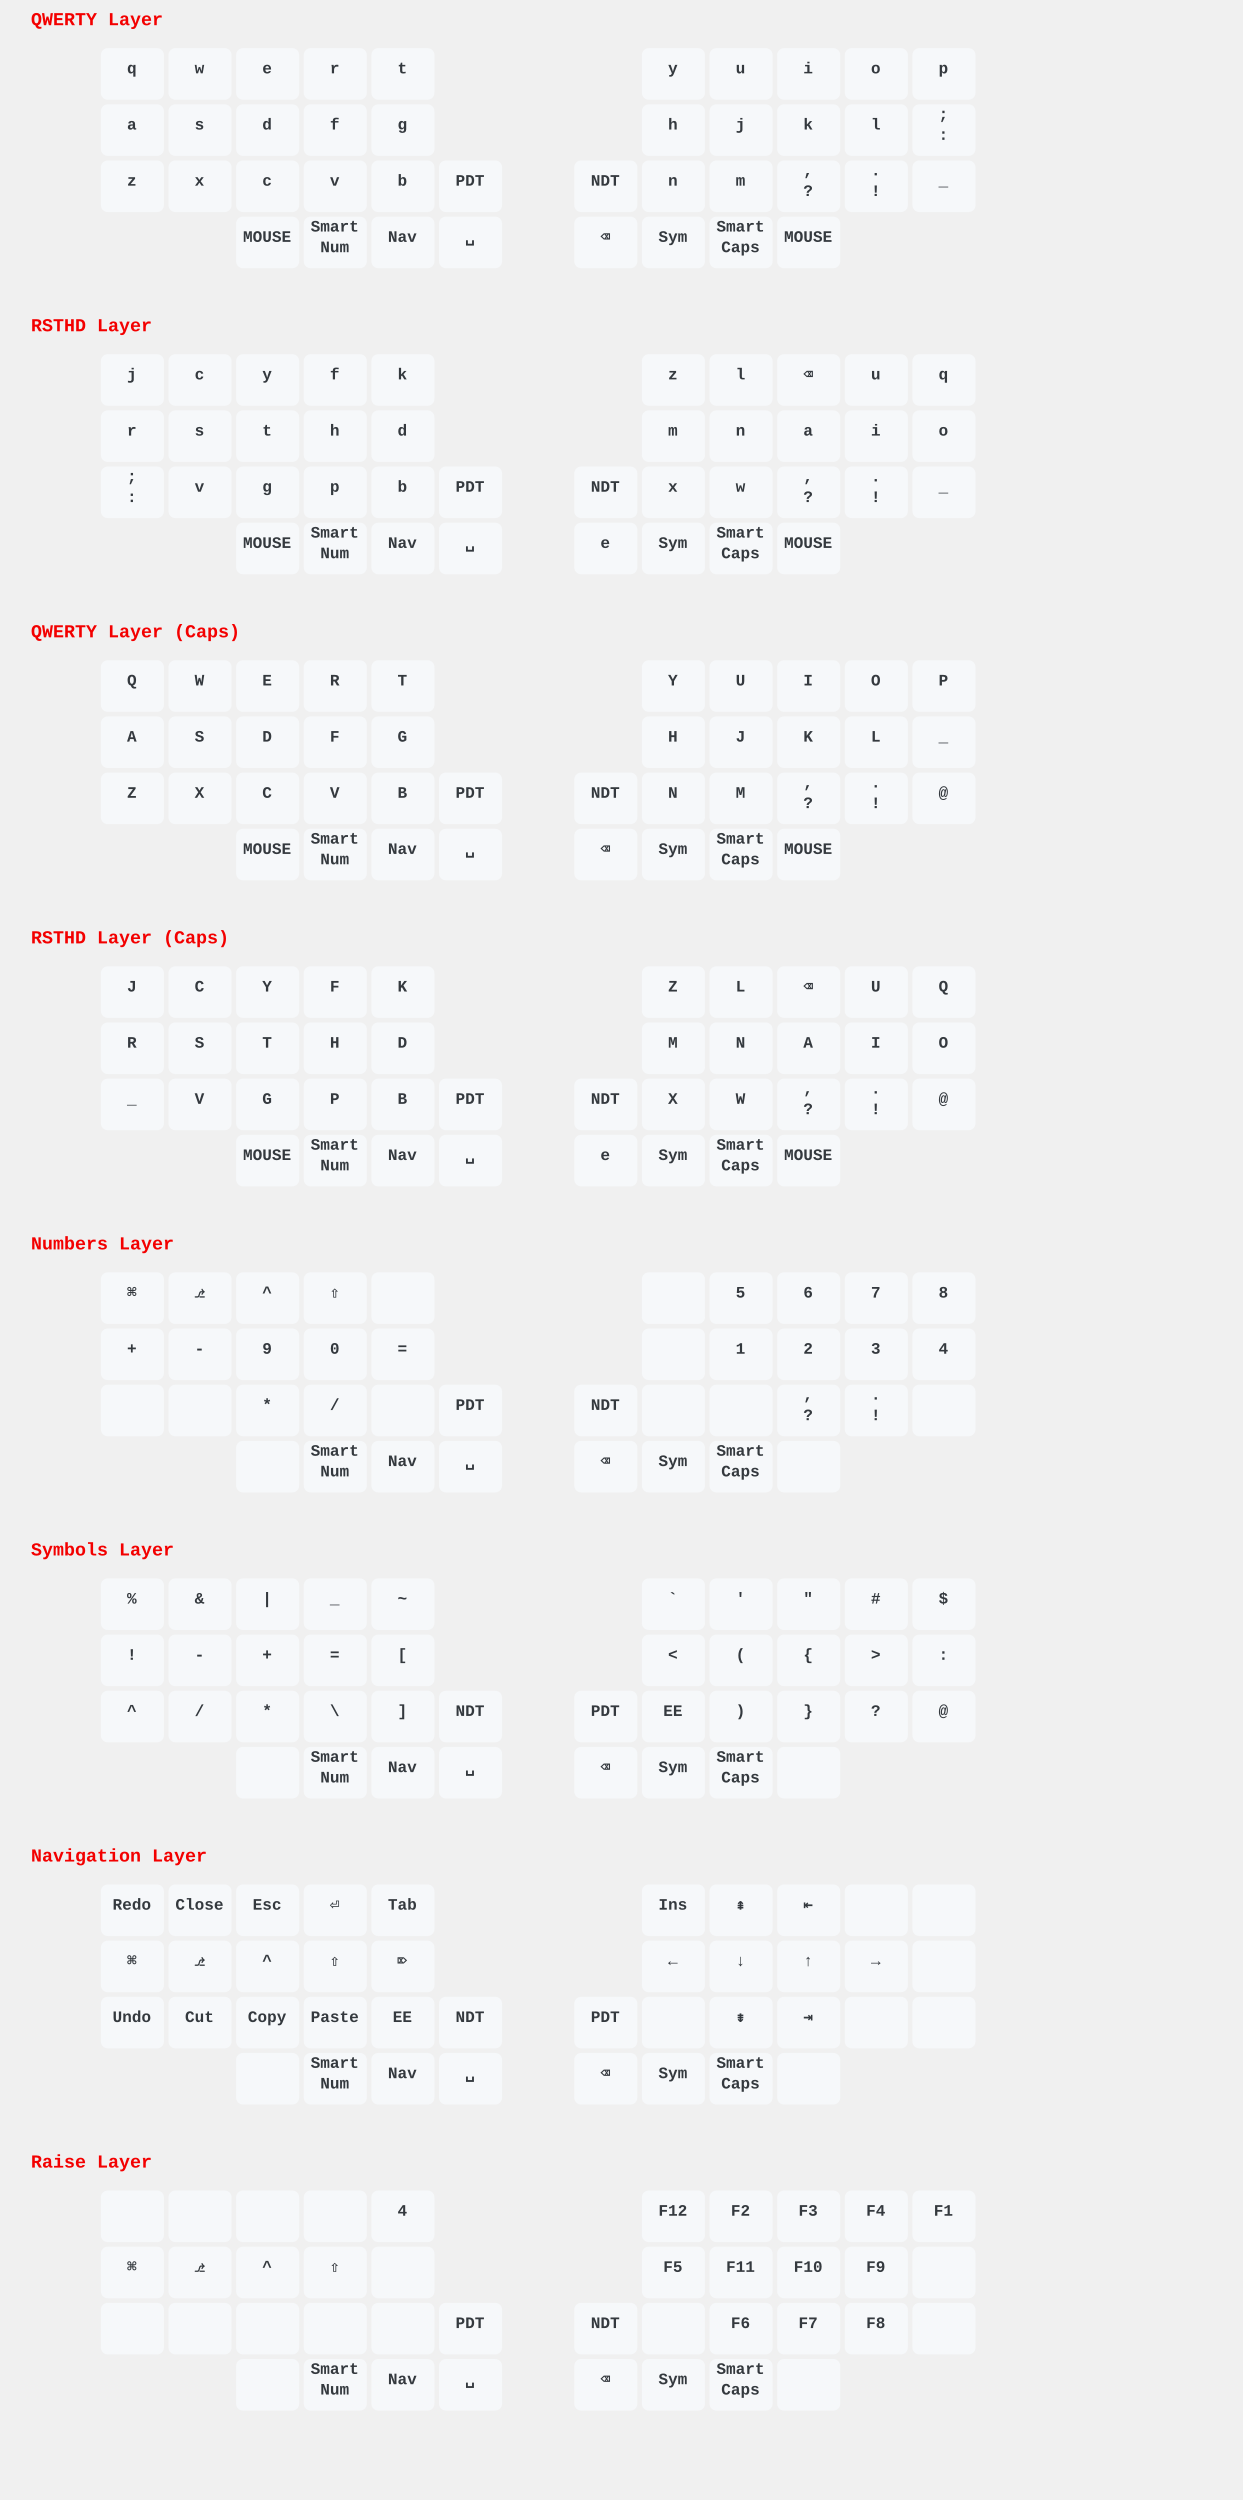
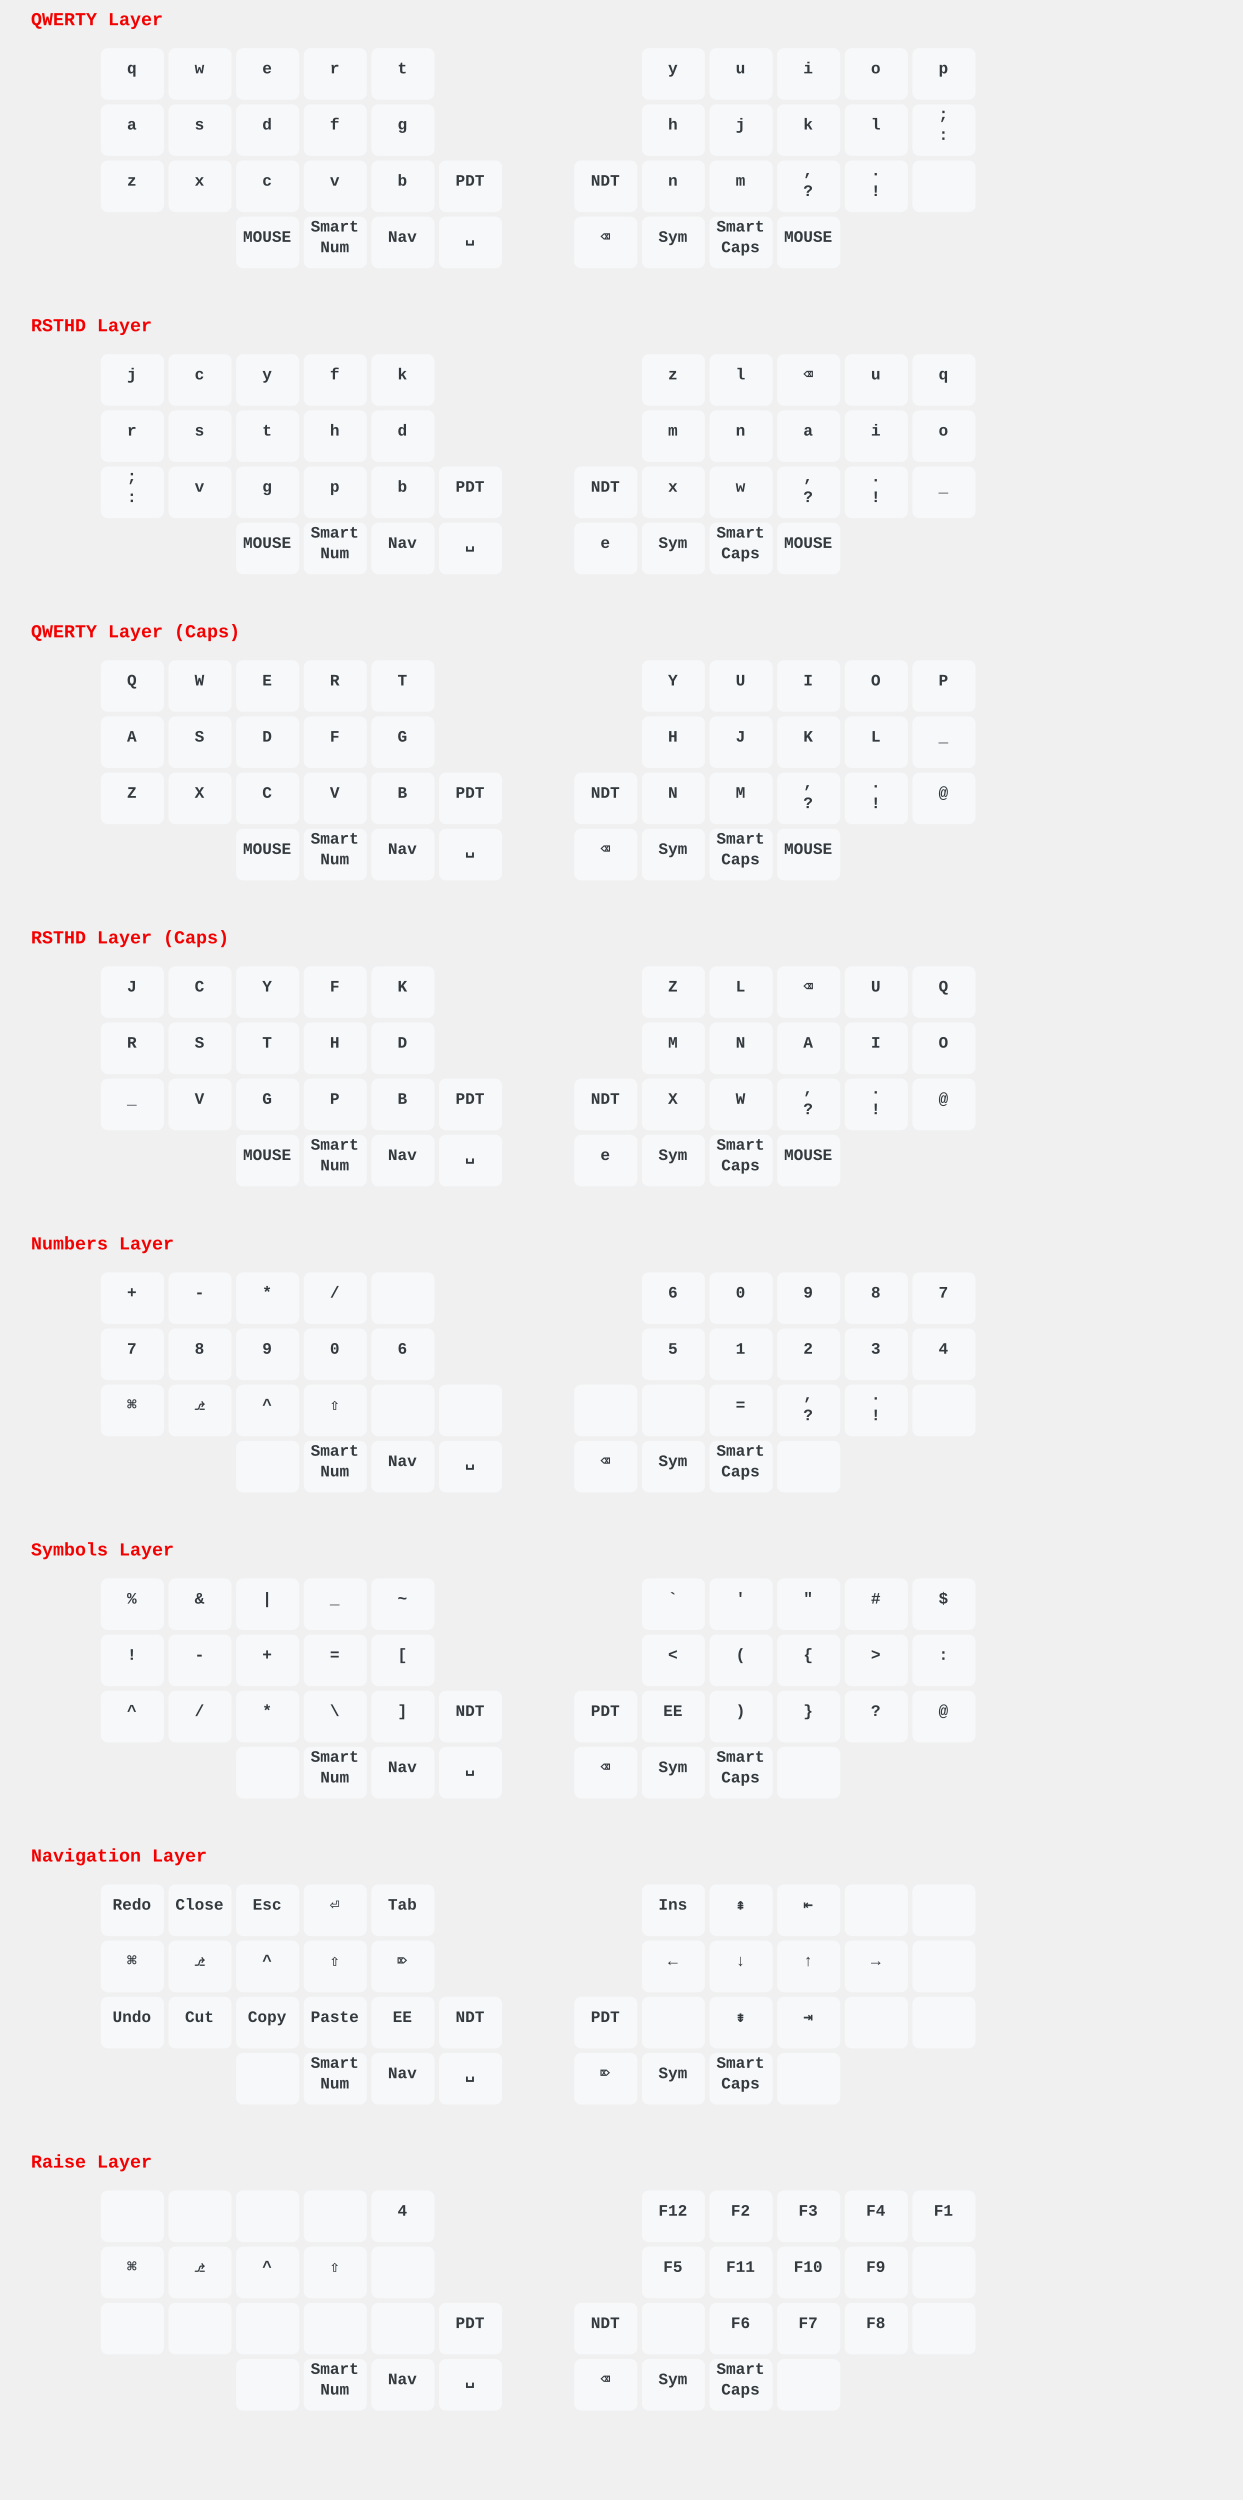
<svg xmlns="http://www.w3.org/2000/svg" width="1084" height="2181" viewBox="0 0 1084 2181">
  <style>

    svg {
        font-family: SFMono-Regular,Consolas,Liberation Mono,Menlo,monospace;
        font-size: 14px;
        font-kerning: normal;
        text-rendering: optimizeLegibility;
        fill: #34393e;
        font-weight: bold;
    }

    rect {
        fill: #f6f8fa;
    }

    .layertitle { 
        font-weight: bold;
        font-size: 16px; 
		fill: #F30000; 
	}

    .green {
        fill: #fdd;
    }

    .green {
        fill: #dfd;
    }

    .purple {
        fill: #ddf;
    }

    .yellow {
        fill: #ffd;
    }

    .blue {
        fill: #dff;
    }

    .pink {
        fill: #fdf;
    }

    .grey {
        fill: #ddd;
    }

    .red {
        fill: #fdd;
    }

    .none {
        fill: #fff;
        fill-opacity: 0.0;
    }

</style>
  <text x="27" y="22" text-anchor="left" class="layertitle">QWERTY Layer</text>
  <rect x="88" y="42" width="55" height="45" rx="6" ry="6" class="" />
  <text x="115" y="64" text-anchor="middle" class="key-text">q</text>
  <rect x="147" y="42" width="55" height="45" rx="6" ry="6" class="" />
  <text x="174" y="64" text-anchor="middle" class="key-text">w</text>
  <rect x="206" y="42" width="55" height="45" rx="6" ry="6" class="" />
  <text x="233" y="64" text-anchor="middle" class="key-text">e</text>
  <rect x="265" y="42" width="55" height="45" rx="6" ry="6" class="" />
  <text x="292" y="64" text-anchor="middle" class="key-text">r</text>
  <rect x="324" y="42" width="55" height="45" rx="6" ry="6" class="" />
  <text x="351" y="64" text-anchor="middle" class="key-text">t</text>
  <rect x="560" y="42" width="55" height="45" rx="6" ry="6" class="" />
  <text x="587" y="64" text-anchor="middle" class="key-text">y</text>
  <rect x="619" y="42" width="55" height="45" rx="6" ry="6" class="" />
  <text x="646" y="64" text-anchor="middle" class="key-text">u</text>
  <rect x="678" y="42" width="55" height="45" rx="6" ry="6" class="" />
  <text x="705" y="64" text-anchor="middle" class="key-text">i</text>
  <rect x="737" y="42" width="55" height="45" rx="6" ry="6" class="" />
  <text x="764" y="64" text-anchor="middle" class="key-text">o</text>
  <rect x="796" y="42" width="55" height="45" rx="6" ry="6" class="" />
  <text x="823" y="64" text-anchor="middle" class="key-text">p</text>
  <rect x="88" y="91" width="55" height="45" rx="6" ry="6" class="" />
  <text x="115" y="113" text-anchor="middle" class="key-text">a</text>
  <rect x="147" y="91" width="55" height="45" rx="6" ry="6" class="" />
  <text x="174" y="113" text-anchor="middle" class="key-text">s</text>
  <rect x="206" y="91" width="55" height="45" rx="6" ry="6" class="" />
  <text x="233" y="113" text-anchor="middle" class="key-text">d</text>
  <rect x="265" y="91" width="55" height="45" rx="6" ry="6" class="" />
  <text x="292" y="113" text-anchor="middle" class="key-text">f</text>
  <rect x="324" y="91" width="55" height="45" rx="6" ry="6" class="" />
  <text x="351" y="113" text-anchor="middle" class="key-text">g</text>
  <rect x="560" y="91" width="55" height="45" rx="6" ry="6" class="" />
  <text x="587" y="113" text-anchor="middle" class="key-text">h</text>
  <rect x="619" y="91" width="55" height="45" rx="6" ry="6" class="" />
  <text x="646" y="113" text-anchor="middle" class="key-text">j</text>
  <rect x="678" y="91" width="55" height="45" rx="6" ry="6" class="" />
  <text x="705" y="113" text-anchor="middle" class="key-text">k</text>
  <rect x="737" y="91" width="55" height="45" rx="6" ry="6" class="" />
  <text x="764" y="113" text-anchor="middle" class="key-text">l</text>
  <rect x="796" y="91" width="55" height="45" rx="6" ry="6" class="" />
  <text x="823" y="104" text-anchor="middle" class="key-text">;</text>
  <text x="823" y="122" text-anchor="middle" class="key-text">:</text>
  <rect x="88" y="140" width="55" height="45" rx="6" ry="6" class="" />
  <text x="115" y="162" text-anchor="middle" class="key-text">z</text>
  <rect x="147" y="140" width="55" height="45" rx="6" ry="6" class="" />
  <text x="174" y="162" text-anchor="middle" class="key-text">x</text>
  <rect x="206" y="140" width="55" height="45" rx="6" ry="6" class="" />
  <text x="233" y="162" text-anchor="middle" class="key-text">c</text>
  <rect x="265" y="140" width="55" height="45" rx="6" ry="6" class="" />
  <text x="292" y="162" text-anchor="middle" class="key-text">v</text>
  <rect x="324" y="140" width="55" height="45" rx="6" ry="6" class="" />
  <text x="351" y="162" text-anchor="middle" class="key-text">b</text>
  <rect x="383" y="140" width="55" height="45" rx="6" ry="6" class="" />
  <text x="410" y="162" text-anchor="middle" class="key-text">PDT</text>
  <rect x="501" y="140" width="55" height="45" rx="6" ry="6" class="" />
  <text x="528" y="162" text-anchor="middle" class="key-text">NDT</text>
  <rect x="560" y="140" width="55" height="45" rx="6" ry="6" class="" />
  <text x="587" y="162" text-anchor="middle" class="key-text">n</text>
  <rect x="619" y="140" width="55" height="45" rx="6" ry="6" class="" />
  <text x="646" y="162" text-anchor="middle" class="key-text">m</text>
  <rect x="678" y="140" width="55" height="45" rx="6" ry="6" class="" />
  <text x="705" y="153" text-anchor="middle" class="key-text">,</text>
  <text x="705" y="171" text-anchor="middle" class="key-text">?</text>
  <rect x="737" y="140" width="55" height="45" rx="6" ry="6" class="" />
  <text x="764" y="153" text-anchor="middle" class="key-text">.</text>
  <text x="764" y="171" text-anchor="middle" class="key-text">!</text>
  <rect x="796" y="140" width="55" height="45" rx="6" ry="6" class="" />
-   <text x="823" y="162" text-anchor="middle" class="key-text">_</text>
+   <text x="823" y="162" text-anchor="middle" class="key-text" />
  <rect x="206" y="189" width="55" height="45" rx="6" ry="6" class="" />
  <text x="233" y="211" text-anchor="middle" class="key-text">MOUSE</text>
  <rect x="265" y="189" width="55" height="45" rx="6" ry="6" class="" />
  <text x="292" y="202" text-anchor="middle" class="key-text">Smart</text>
  <text x="292" y="220" text-anchor="middle" class="key-text">Num</text>
  <rect x="324" y="189" width="55" height="45" rx="6" ry="6" class="" />
  <text x="351" y="211" text-anchor="middle" class="key-text">Nav</text>
  <rect x="383" y="189" width="55" height="45" rx="6" ry="6" class="" />
  <text x="410" y="211" text-anchor="middle" class="key-text">␣</text>
  <rect x="501" y="189" width="55" height="45" rx="6" ry="6" class="" />
  <text x="528" y="211" text-anchor="middle" class="key-text">⌫</text>
  <rect x="560" y="189" width="55" height="45" rx="6" ry="6" class="" />
  <text x="587" y="211" text-anchor="middle" class="key-text">Sym</text>
  <rect x="619" y="189" width="55" height="45" rx="6" ry="6" class="" />
  <text x="646" y="202" text-anchor="middle" class="key-text">Smart</text>
  <text x="646" y="220" text-anchor="middle" class="key-text">Caps</text>
  <rect x="678" y="189" width="55" height="45" rx="6" ry="6" class="" />
  <text x="705" y="211" text-anchor="middle" class="key-text">MOUSE</text>
  <text x="27" y="289" text-anchor="left" class="layertitle">RSTHD Layer</text>
  <rect x="88" y="309" width="55" height="45" rx="6" ry="6" class="" />
  <text x="115" y="331" text-anchor="middle" class="key-text">j</text>
  <rect x="147" y="309" width="55" height="45" rx="6" ry="6" class="" />
  <text x="174" y="331" text-anchor="middle" class="key-text">c</text>
  <rect x="206" y="309" width="55" height="45" rx="6" ry="6" class="" />
  <text x="233" y="331" text-anchor="middle" class="key-text">y</text>
  <rect x="265" y="309" width="55" height="45" rx="6" ry="6" class="" />
  <text x="292" y="331" text-anchor="middle" class="key-text">f</text>
  <rect x="324" y="309" width="55" height="45" rx="6" ry="6" class="" />
  <text x="351" y="331" text-anchor="middle" class="key-text">k</text>
  <rect x="560" y="309" width="55" height="45" rx="6" ry="6" class="" />
  <text x="587" y="331" text-anchor="middle" class="key-text">z</text>
  <rect x="619" y="309" width="55" height="45" rx="6" ry="6" class="" />
  <text x="646" y="331" text-anchor="middle" class="key-text">l</text>
  <rect x="678" y="309" width="55" height="45" rx="6" ry="6" class="" />
  <text x="705" y="331" text-anchor="middle" class="key-text">⌫</text>
  <rect x="737" y="309" width="55" height="45" rx="6" ry="6" class="" />
  <text x="764" y="331" text-anchor="middle" class="key-text">u</text>
  <rect x="796" y="309" width="55" height="45" rx="6" ry="6" class="" />
  <text x="823" y="331" text-anchor="middle" class="key-text">q</text>
  <rect x="88" y="358" width="55" height="45" rx="6" ry="6" class="" />
  <text x="115" y="380" text-anchor="middle" class="key-text">r</text>
  <rect x="147" y="358" width="55" height="45" rx="6" ry="6" class="" />
  <text x="174" y="380" text-anchor="middle" class="key-text">s</text>
  <rect x="206" y="358" width="55" height="45" rx="6" ry="6" class="" />
  <text x="233" y="380" text-anchor="middle" class="key-text">t</text>
  <rect x="265" y="358" width="55" height="45" rx="6" ry="6" class="" />
  <text x="292" y="380" text-anchor="middle" class="key-text">h</text>
  <rect x="324" y="358" width="55" height="45" rx="6" ry="6" class="" />
  <text x="351" y="380" text-anchor="middle" class="key-text">d</text>
  <rect x="560" y="358" width="55" height="45" rx="6" ry="6" class="" />
  <text x="587" y="380" text-anchor="middle" class="key-text">m</text>
  <rect x="619" y="358" width="55" height="45" rx="6" ry="6" class="" />
  <text x="646" y="380" text-anchor="middle" class="key-text">n</text>
  <rect x="678" y="358" width="55" height="45" rx="6" ry="6" class="" />
  <text x="705" y="380" text-anchor="middle" class="key-text">a</text>
  <rect x="737" y="358" width="55" height="45" rx="6" ry="6" class="" />
  <text x="764" y="380" text-anchor="middle" class="key-text">i</text>
  <rect x="796" y="358" width="55" height="45" rx="6" ry="6" class="" />
  <text x="823" y="380" text-anchor="middle" class="key-text">o</text>
  <rect x="88" y="407" width="55" height="45" rx="6" ry="6" class="" />
  <text x="115" y="420" text-anchor="middle" class="key-text">;</text>
  <text x="115" y="438" text-anchor="middle" class="key-text">:</text>
  <rect x="147" y="407" width="55" height="45" rx="6" ry="6" class="" />
  <text x="174" y="429" text-anchor="middle" class="key-text">v</text>
  <rect x="206" y="407" width="55" height="45" rx="6" ry="6" class="" />
  <text x="233" y="429" text-anchor="middle" class="key-text">g</text>
  <rect x="265" y="407" width="55" height="45" rx="6" ry="6" class="" />
  <text x="292" y="429" text-anchor="middle" class="key-text">p</text>
  <rect x="324" y="407" width="55" height="45" rx="6" ry="6" class="" />
  <text x="351" y="429" text-anchor="middle" class="key-text">b</text>
  <rect x="383" y="407" width="55" height="45" rx="6" ry="6" class="" />
  <text x="410" y="429" text-anchor="middle" class="key-text">PDT</text>
  <rect x="501" y="407" width="55" height="45" rx="6" ry="6" class="" />
  <text x="528" y="429" text-anchor="middle" class="key-text">NDT</text>
  <rect x="560" y="407" width="55" height="45" rx="6" ry="6" class="" />
  <text x="587" y="429" text-anchor="middle" class="key-text">x</text>
  <rect x="619" y="407" width="55" height="45" rx="6" ry="6" class="" />
  <text x="646" y="429" text-anchor="middle" class="key-text">w</text>
  <rect x="678" y="407" width="55" height="45" rx="6" ry="6" class="" />
  <text x="705" y="420" text-anchor="middle" class="key-text">,</text>
  <text x="705" y="438" text-anchor="middle" class="key-text">?</text>
  <rect x="737" y="407" width="55" height="45" rx="6" ry="6" class="" />
  <text x="764" y="420" text-anchor="middle" class="key-text">.</text>
  <text x="764" y="438" text-anchor="middle" class="key-text">!</text>
  <rect x="796" y="407" width="55" height="45" rx="6" ry="6" class="" />
  <text x="823" y="429" text-anchor="middle" class="key-text">_</text>
  <rect x="206" y="456" width="55" height="45" rx="6" ry="6" class="" />
  <text x="233" y="478" text-anchor="middle" class="key-text">MOUSE</text>
  <rect x="265" y="456" width="55" height="45" rx="6" ry="6" class="" />
  <text x="292" y="469" text-anchor="middle" class="key-text">Smart</text>
  <text x="292" y="487" text-anchor="middle" class="key-text">Num</text>
  <rect x="324" y="456" width="55" height="45" rx="6" ry="6" class="" />
  <text x="351" y="478" text-anchor="middle" class="key-text">Nav</text>
  <rect x="383" y="456" width="55" height="45" rx="6" ry="6" class="" />
  <text x="410" y="478" text-anchor="middle" class="key-text">␣</text>
  <rect x="501" y="456" width="55" height="45" rx="6" ry="6" class="" />
  <text x="528" y="478" text-anchor="middle" class="key-text">e</text>
  <rect x="560" y="456" width="55" height="45" rx="6" ry="6" class="" />
  <text x="587" y="478" text-anchor="middle" class="key-text">Sym</text>
  <rect x="619" y="456" width="55" height="45" rx="6" ry="6" class="" />
  <text x="646" y="469" text-anchor="middle" class="key-text">Smart</text>
  <text x="646" y="487" text-anchor="middle" class="key-text">Caps</text>
  <rect x="678" y="456" width="55" height="45" rx="6" ry="6" class="" />
  <text x="705" y="478" text-anchor="middle" class="key-text">MOUSE</text>
  <text x="27" y="556" text-anchor="left" class="layertitle">QWERTY Layer (Caps)</text>
  <rect x="88" y="576" width="55" height="45" rx="6" ry="6" class="" />
  <text x="115" y="598" text-anchor="middle" class="key-text">Q</text>
  <rect x="147" y="576" width="55" height="45" rx="6" ry="6" class="" />
  <text x="174" y="598" text-anchor="middle" class="key-text">W</text>
  <rect x="206" y="576" width="55" height="45" rx="6" ry="6" class="" />
  <text x="233" y="598" text-anchor="middle" class="key-text">E</text>
  <rect x="265" y="576" width="55" height="45" rx="6" ry="6" class="" />
  <text x="292" y="598" text-anchor="middle" class="key-text">R</text>
  <rect x="324" y="576" width="55" height="45" rx="6" ry="6" class="" />
  <text x="351" y="598" text-anchor="middle" class="key-text">T</text>
  <rect x="560" y="576" width="55" height="45" rx="6" ry="6" class="" />
  <text x="587" y="598" text-anchor="middle" class="key-text">Y</text>
  <rect x="619" y="576" width="55" height="45" rx="6" ry="6" class="" />
  <text x="646" y="598" text-anchor="middle" class="key-text">U</text>
  <rect x="678" y="576" width="55" height="45" rx="6" ry="6" class="" />
  <text x="705" y="598" text-anchor="middle" class="key-text">I</text>
  <rect x="737" y="576" width="55" height="45" rx="6" ry="6" class="" />
  <text x="764" y="598" text-anchor="middle" class="key-text">O</text>
  <rect x="796" y="576" width="55" height="45" rx="6" ry="6" class="" />
  <text x="823" y="598" text-anchor="middle" class="key-text">P</text>
  <rect x="88" y="625" width="55" height="45" rx="6" ry="6" class="" />
  <text x="115" y="647" text-anchor="middle" class="key-text">A</text>
  <rect x="147" y="625" width="55" height="45" rx="6" ry="6" class="" />
  <text x="174" y="647" text-anchor="middle" class="key-text">S</text>
  <rect x="206" y="625" width="55" height="45" rx="6" ry="6" class="" />
  <text x="233" y="647" text-anchor="middle" class="key-text">D</text>
  <rect x="265" y="625" width="55" height="45" rx="6" ry="6" class="" />
  <text x="292" y="647" text-anchor="middle" class="key-text">F</text>
  <rect x="324" y="625" width="55" height="45" rx="6" ry="6" class="" />
  <text x="351" y="647" text-anchor="middle" class="key-text">G</text>
  <rect x="560" y="625" width="55" height="45" rx="6" ry="6" class="" />
  <text x="587" y="647" text-anchor="middle" class="key-text">H</text>
  <rect x="619" y="625" width="55" height="45" rx="6" ry="6" class="" />
  <text x="646" y="647" text-anchor="middle" class="key-text">J</text>
  <rect x="678" y="625" width="55" height="45" rx="6" ry="6" class="" />
  <text x="705" y="647" text-anchor="middle" class="key-text">K</text>
  <rect x="737" y="625" width="55" height="45" rx="6" ry="6" class="" />
  <text x="764" y="647" text-anchor="middle" class="key-text">L</text>
  <rect x="796" y="625" width="55" height="45" rx="6" ry="6" class="" />
  <text x="823" y="647" text-anchor="middle" class="key-text">_</text>
  <rect x="88" y="674" width="55" height="45" rx="6" ry="6" class="" />
  <text x="115" y="696" text-anchor="middle" class="key-text">Z</text>
  <rect x="147" y="674" width="55" height="45" rx="6" ry="6" class="" />
  <text x="174" y="696" text-anchor="middle" class="key-text">X</text>
  <rect x="206" y="674" width="55" height="45" rx="6" ry="6" class="" />
  <text x="233" y="696" text-anchor="middle" class="key-text">C</text>
  <rect x="265" y="674" width="55" height="45" rx="6" ry="6" class="" />
  <text x="292" y="696" text-anchor="middle" class="key-text">V</text>
  <rect x="324" y="674" width="55" height="45" rx="6" ry="6" class="" />
  <text x="351" y="696" text-anchor="middle" class="key-text">B</text>
  <rect x="383" y="674" width="55" height="45" rx="6" ry="6" class="" />
  <text x="410" y="696" text-anchor="middle" class="key-text">PDT</text>
  <rect x="501" y="674" width="55" height="45" rx="6" ry="6" class="" />
  <text x="528" y="696" text-anchor="middle" class="key-text">NDT</text>
  <rect x="560" y="674" width="55" height="45" rx="6" ry="6" class="" />
  <text x="587" y="696" text-anchor="middle" class="key-text">N</text>
  <rect x="619" y="674" width="55" height="45" rx="6" ry="6" class="" />
  <text x="646" y="696" text-anchor="middle" class="key-text">M</text>
  <rect x="678" y="674" width="55" height="45" rx="6" ry="6" class="" />
  <text x="705" y="687" text-anchor="middle" class="key-text">,</text>
  <text x="705" y="705" text-anchor="middle" class="key-text">?</text>
  <rect x="737" y="674" width="55" height="45" rx="6" ry="6" class="" />
  <text x="764" y="687" text-anchor="middle" class="key-text">.</text>
  <text x="764" y="705" text-anchor="middle" class="key-text">!</text>
  <rect x="796" y="674" width="55" height="45" rx="6" ry="6" class="" />
  <text x="823" y="696" text-anchor="middle" class="key-text">@</text>
  <rect x="206" y="723" width="55" height="45" rx="6" ry="6" class="" />
  <text x="233" y="745" text-anchor="middle" class="key-text">MOUSE</text>
  <rect x="265" y="723" width="55" height="45" rx="6" ry="6" class="" />
  <text x="292" y="736" text-anchor="middle" class="key-text">Smart</text>
  <text x="292" y="754" text-anchor="middle" class="key-text">Num</text>
  <rect x="324" y="723" width="55" height="45" rx="6" ry="6" class="" />
  <text x="351" y="745" text-anchor="middle" class="key-text">Nav</text>
  <rect x="383" y="723" width="55" height="45" rx="6" ry="6" class="" />
  <text x="410" y="745" text-anchor="middle" class="key-text">␣</text>
  <rect x="501" y="723" width="55" height="45" rx="6" ry="6" class="" />
  <text x="528" y="745" text-anchor="middle" class="key-text">⌫</text>
  <rect x="560" y="723" width="55" height="45" rx="6" ry="6" class="" />
  <text x="587" y="745" text-anchor="middle" class="key-text">Sym</text>
  <rect x="619" y="723" width="55" height="45" rx="6" ry="6" class="" />
  <text x="646" y="736" text-anchor="middle" class="key-text">Smart</text>
  <text x="646" y="754" text-anchor="middle" class="key-text">Caps</text>
  <rect x="678" y="723" width="55" height="45" rx="6" ry="6" class="" />
  <text x="705" y="745" text-anchor="middle" class="key-text">MOUSE</text>
  <text x="27" y="823" text-anchor="left" class="layertitle">RSTHD Layer (Caps)</text>
  <rect x="88" y="843" width="55" height="45" rx="6" ry="6" class="" />
  <text x="115" y="865" text-anchor="middle" class="key-text">J</text>
  <rect x="147" y="843" width="55" height="45" rx="6" ry="6" class="" />
  <text x="174" y="865" text-anchor="middle" class="key-text">C</text>
  <rect x="206" y="843" width="55" height="45" rx="6" ry="6" class="" />
  <text x="233" y="865" text-anchor="middle" class="key-text">Y</text>
  <rect x="265" y="843" width="55" height="45" rx="6" ry="6" class="" />
  <text x="292" y="865" text-anchor="middle" class="key-text">F</text>
  <rect x="324" y="843" width="55" height="45" rx="6" ry="6" class="" />
  <text x="351" y="865" text-anchor="middle" class="key-text">K</text>
  <rect x="560" y="843" width="55" height="45" rx="6" ry="6" class="" />
  <text x="587" y="865" text-anchor="middle" class="key-text">Z</text>
  <rect x="619" y="843" width="55" height="45" rx="6" ry="6" class="" />
  <text x="646" y="865" text-anchor="middle" class="key-text">L</text>
  <rect x="678" y="843" width="55" height="45" rx="6" ry="6" class="" />
  <text x="705" y="865" text-anchor="middle" class="key-text">⌫</text>
  <rect x="737" y="843" width="55" height="45" rx="6" ry="6" class="" />
  <text x="764" y="865" text-anchor="middle" class="key-text">U</text>
  <rect x="796" y="843" width="55" height="45" rx="6" ry="6" class="" />
  <text x="823" y="865" text-anchor="middle" class="key-text">Q</text>
  <rect x="88" y="892" width="55" height="45" rx="6" ry="6" class="" />
  <text x="115" y="914" text-anchor="middle" class="key-text">R</text>
  <rect x="147" y="892" width="55" height="45" rx="6" ry="6" class="" />
  <text x="174" y="914" text-anchor="middle" class="key-text">S</text>
  <rect x="206" y="892" width="55" height="45" rx="6" ry="6" class="" />
  <text x="233" y="914" text-anchor="middle" class="key-text">T</text>
  <rect x="265" y="892" width="55" height="45" rx="6" ry="6" class="" />
  <text x="292" y="914" text-anchor="middle" class="key-text">H</text>
  <rect x="324" y="892" width="55" height="45" rx="6" ry="6" class="" />
  <text x="351" y="914" text-anchor="middle" class="key-text">D</text>
  <rect x="560" y="892" width="55" height="45" rx="6" ry="6" class="" />
  <text x="587" y="914" text-anchor="middle" class="key-text">M</text>
  <rect x="619" y="892" width="55" height="45" rx="6" ry="6" class="" />
  <text x="646" y="914" text-anchor="middle" class="key-text">N</text>
  <rect x="678" y="892" width="55" height="45" rx="6" ry="6" class="" />
  <text x="705" y="914" text-anchor="middle" class="key-text">A</text>
  <rect x="737" y="892" width="55" height="45" rx="6" ry="6" class="" />
  <text x="764" y="914" text-anchor="middle" class="key-text">I</text>
  <rect x="796" y="892" width="55" height="45" rx="6" ry="6" class="" />
  <text x="823" y="914" text-anchor="middle" class="key-text">O</text>
  <rect x="88" y="941" width="55" height="45" rx="6" ry="6" class="" />
  <text x="115" y="963" text-anchor="middle" class="key-text">_</text>
  <rect x="147" y="941" width="55" height="45" rx="6" ry="6" class="" />
  <text x="174" y="963" text-anchor="middle" class="key-text">V</text>
  <rect x="206" y="941" width="55" height="45" rx="6" ry="6" class="" />
  <text x="233" y="963" text-anchor="middle" class="key-text">G</text>
  <rect x="265" y="941" width="55" height="45" rx="6" ry="6" class="" />
  <text x="292" y="963" text-anchor="middle" class="key-text">P</text>
  <rect x="324" y="941" width="55" height="45" rx="6" ry="6" class="" />
  <text x="351" y="963" text-anchor="middle" class="key-text">B</text>
  <rect x="383" y="941" width="55" height="45" rx="6" ry="6" class="" />
  <text x="410" y="963" text-anchor="middle" class="key-text">PDT</text>
  <rect x="501" y="941" width="55" height="45" rx="6" ry="6" class="" />
  <text x="528" y="963" text-anchor="middle" class="key-text">NDT</text>
  <rect x="560" y="941" width="55" height="45" rx="6" ry="6" class="" />
  <text x="587" y="963" text-anchor="middle" class="key-text">X</text>
  <rect x="619" y="941" width="55" height="45" rx="6" ry="6" class="" />
  <text x="646" y="963" text-anchor="middle" class="key-text">W</text>
  <rect x="678" y="941" width="55" height="45" rx="6" ry="6" class="" />
  <text x="705" y="954" text-anchor="middle" class="key-text">,</text>
  <text x="705" y="972" text-anchor="middle" class="key-text">?</text>
  <rect x="737" y="941" width="55" height="45" rx="6" ry="6" class="" />
  <text x="764" y="954" text-anchor="middle" class="key-text">.</text>
  <text x="764" y="972" text-anchor="middle" class="key-text">!</text>
  <rect x="796" y="941" width="55" height="45" rx="6" ry="6" class="" />
  <text x="823" y="963" text-anchor="middle" class="key-text">@</text>
  <rect x="206" y="990" width="55" height="45" rx="6" ry="6" class="" />
  <text x="233" y="1012" text-anchor="middle" class="key-text">MOUSE</text>
  <rect x="265" y="990" width="55" height="45" rx="6" ry="6" class="" />
  <text x="292" y="1003" text-anchor="middle" class="key-text">Smart</text>
  <text x="292" y="1021" text-anchor="middle" class="key-text">Num</text>
  <rect x="324" y="990" width="55" height="45" rx="6" ry="6" class="" />
  <text x="351" y="1012" text-anchor="middle" class="key-text">Nav</text>
  <rect x="383" y="990" width="55" height="45" rx="6" ry="6" class="" />
  <text x="410" y="1012" text-anchor="middle" class="key-text">␣</text>
  <rect x="501" y="990" width="55" height="45" rx="6" ry="6" class="" />
  <text x="528" y="1012" text-anchor="middle" class="key-text">e</text>
  <rect x="560" y="990" width="55" height="45" rx="6" ry="6" class="" />
  <text x="587" y="1012" text-anchor="middle" class="key-text">Sym</text>
  <rect x="619" y="990" width="55" height="45" rx="6" ry="6" class="" />
  <text x="646" y="1003" text-anchor="middle" class="key-text">Smart</text>
  <text x="646" y="1021" text-anchor="middle" class="key-text">Caps</text>
  <rect x="678" y="990" width="55" height="45" rx="6" ry="6" class="" />
  <text x="705" y="1012" text-anchor="middle" class="key-text">MOUSE</text>
  <text x="27" y="1090" text-anchor="left" class="layertitle">Numbers Layer</text>
  <rect x="88" y="1110" width="55" height="45" rx="6" ry="6" class="" />
-   <text x="115" y="1132" text-anchor="middle" class="key-text">⌘</text>
+   <text x="115" y="1132" text-anchor="middle" class="key-text">+</text>
  <rect x="147" y="1110" width="55" height="45" rx="6" ry="6" class="" />
-   <text x="174" y="1132" text-anchor="middle" class="key-text">⎇</text>
+   <text x="174" y="1132" text-anchor="middle" class="key-text">-</text>
  <rect x="206" y="1110" width="55" height="45" rx="6" ry="6" class="" />
-   <text x="233" y="1132" text-anchor="middle" class="key-text">^</text>
+   <text x="233" y="1132" text-anchor="middle" class="key-text">*</text>
  <rect x="265" y="1110" width="55" height="45" rx="6" ry="6" class="" />
-   <text x="292" y="1132" text-anchor="middle" class="key-text">⇧</text>
+   <text x="292" y="1132" text-anchor="middle" class="key-text">/</text>
  <rect x="324" y="1110" width="55" height="45" rx="6" ry="6" class="" />
  <text x="351" y="1132" text-anchor="middle" class="key-text" />
  <rect x="560" y="1110" width="55" height="45" rx="6" ry="6" class="" />
-   <text x="587" y="1132" text-anchor="middle" class="key-text" />
+   <text x="587" y="1132" text-anchor="middle" class="key-text">6</text>
  <rect x="619" y="1110" width="55" height="45" rx="6" ry="6" class="" />
-   <text x="646" y="1132" text-anchor="middle" class="key-text">5</text>
+   <text x="646" y="1132" text-anchor="middle" class="key-text">0</text>
  <rect x="678" y="1110" width="55" height="45" rx="6" ry="6" class="" />
-   <text x="705" y="1132" text-anchor="middle" class="key-text">6</text>
+   <text x="705" y="1132" text-anchor="middle" class="key-text">9</text>
  <rect x="737" y="1110" width="55" height="45" rx="6" ry="6" class="" />
-   <text x="764" y="1132" text-anchor="middle" class="key-text">7</text>
+   <text x="764" y="1132" text-anchor="middle" class="key-text">8</text>
  <rect x="796" y="1110" width="55" height="45" rx="6" ry="6" class="" />
-   <text x="823" y="1132" text-anchor="middle" class="key-text">8</text>
+   <text x="823" y="1132" text-anchor="middle" class="key-text">7</text>
  <rect x="88" y="1159" width="55" height="45" rx="6" ry="6" class="" />
-   <text x="115" y="1181" text-anchor="middle" class="key-text">+</text>
+   <text x="115" y="1181" text-anchor="middle" class="key-text">7</text>
  <rect x="147" y="1159" width="55" height="45" rx="6" ry="6" class="" />
-   <text x="174" y="1181" text-anchor="middle" class="key-text">-</text>
+   <text x="174" y="1181" text-anchor="middle" class="key-text">8</text>
  <rect x="206" y="1159" width="55" height="45" rx="6" ry="6" class="" />
  <text x="233" y="1181" text-anchor="middle" class="key-text">9</text>
  <rect x="265" y="1159" width="55" height="45" rx="6" ry="6" class="" />
  <text x="292" y="1181" text-anchor="middle" class="key-text">0</text>
  <rect x="324" y="1159" width="55" height="45" rx="6" ry="6" class="" />
-   <text x="351" y="1181" text-anchor="middle" class="key-text">=</text>
+   <text x="351" y="1181" text-anchor="middle" class="key-text">6</text>
  <rect x="560" y="1159" width="55" height="45" rx="6" ry="6" class="" />
-   <text x="587" y="1181" text-anchor="middle" class="key-text" />
+   <text x="587" y="1181" text-anchor="middle" class="key-text">5</text>
  <rect x="619" y="1159" width="55" height="45" rx="6" ry="6" class="" />
  <text x="646" y="1181" text-anchor="middle" class="key-text">1</text>
  <rect x="678" y="1159" width="55" height="45" rx="6" ry="6" class="" />
  <text x="705" y="1181" text-anchor="middle" class="key-text">2</text>
  <rect x="737" y="1159" width="55" height="45" rx="6" ry="6" class="" />
  <text x="764" y="1181" text-anchor="middle" class="key-text">3</text>
  <rect x="796" y="1159" width="55" height="45" rx="6" ry="6" class="" />
  <text x="823" y="1181" text-anchor="middle" class="key-text">4</text>
  <rect x="88" y="1208" width="55" height="45" rx="6" ry="6" class="" />
-   <text x="115" y="1230" text-anchor="middle" class="key-text" />
+   <text x="115" y="1230" text-anchor="middle" class="key-text">⌘</text>
  <rect x="147" y="1208" width="55" height="45" rx="6" ry="6" class="" />
-   <text x="174" y="1230" text-anchor="middle" class="key-text" />
+   <text x="174" y="1230" text-anchor="middle" class="key-text">⎇</text>
  <rect x="206" y="1208" width="55" height="45" rx="6" ry="6" class="" />
-   <text x="233" y="1230" text-anchor="middle" class="key-text">*</text>
+   <text x="233" y="1230" text-anchor="middle" class="key-text">^</text>
  <rect x="265" y="1208" width="55" height="45" rx="6" ry="6" class="" />
-   <text x="292" y="1230" text-anchor="middle" class="key-text">/</text>
+   <text x="292" y="1230" text-anchor="middle" class="key-text">⇧</text>
  <rect x="324" y="1208" width="55" height="45" rx="6" ry="6" class="" />
  <text x="351" y="1230" text-anchor="middle" class="key-text" />
  <rect x="383" y="1208" width="55" height="45" rx="6" ry="6" class="" />
-   <text x="410" y="1230" text-anchor="middle" class="key-text">PDT</text>
+   <text x="410" y="1230" text-anchor="middle" class="key-text" />
  <rect x="501" y="1208" width="55" height="45" rx="6" ry="6" class="" />
-   <text x="528" y="1230" text-anchor="middle" class="key-text">NDT</text>
+   <text x="528" y="1230" text-anchor="middle" class="key-text" />
  <rect x="560" y="1208" width="55" height="45" rx="6" ry="6" class="" />
  <text x="587" y="1230" text-anchor="middle" class="key-text" />
  <rect x="619" y="1208" width="55" height="45" rx="6" ry="6" class="" />
-   <text x="646" y="1230" text-anchor="middle" class="key-text" />
+   <text x="646" y="1230" text-anchor="middle" class="key-text">=</text>
  <rect x="678" y="1208" width="55" height="45" rx="6" ry="6" class="" />
  <text x="705" y="1221" text-anchor="middle" class="key-text">,</text>
  <text x="705" y="1239" text-anchor="middle" class="key-text">?</text>
  <rect x="737" y="1208" width="55" height="45" rx="6" ry="6" class="" />
  <text x="764" y="1221" text-anchor="middle" class="key-text">.</text>
  <text x="764" y="1239" text-anchor="middle" class="key-text">!</text>
  <rect x="796" y="1208" width="55" height="45" rx="6" ry="6" class="" />
  <text x="823" y="1230" text-anchor="middle" class="key-text" />
  <rect x="206" y="1257" width="55" height="45" rx="6" ry="6" class="" />
  <text x="233" y="1279" text-anchor="middle" class="key-text" />
  <rect x="265" y="1257" width="55" height="45" rx="6" ry="6" class="" />
  <text x="292" y="1270" text-anchor="middle" class="key-text">Smart</text>
  <text x="292" y="1288" text-anchor="middle" class="key-text">Num</text>
  <rect x="324" y="1257" width="55" height="45" rx="6" ry="6" class="" />
  <text x="351" y="1279" text-anchor="middle" class="key-text">Nav</text>
  <rect x="383" y="1257" width="55" height="45" rx="6" ry="6" class="" />
  <text x="410" y="1279" text-anchor="middle" class="key-text">␣</text>
  <rect x="501" y="1257" width="55" height="45" rx="6" ry="6" class="" />
  <text x="528" y="1279" text-anchor="middle" class="key-text">⌫</text>
  <rect x="560" y="1257" width="55" height="45" rx="6" ry="6" class="" />
  <text x="587" y="1279" text-anchor="middle" class="key-text">Sym</text>
  <rect x="619" y="1257" width="55" height="45" rx="6" ry="6" class="" />
  <text x="646" y="1270" text-anchor="middle" class="key-text">Smart</text>
  <text x="646" y="1288" text-anchor="middle" class="key-text">Caps</text>
  <rect x="678" y="1257" width="55" height="45" rx="6" ry="6" class="" />
  <text x="705" y="1279" text-anchor="middle" class="key-text" />
  <text x="27" y="1357" text-anchor="left" class="layertitle">Symbols Layer</text>
  <rect x="88" y="1377" width="55" height="45" rx="6" ry="6" class="" />
  <text x="115" y="1399" text-anchor="middle" class="key-text">%</text>
  <rect x="147" y="1377" width="55" height="45" rx="6" ry="6" class="" />
  <text x="174" y="1399" text-anchor="middle" class="key-text">&amp;</text>
  <rect x="206" y="1377" width="55" height="45" rx="6" ry="6" class="" />
  <text x="233" y="1399" text-anchor="middle" class="key-text">|</text>
  <rect x="265" y="1377" width="55" height="45" rx="6" ry="6" class="" />
  <text x="292" y="1399" text-anchor="middle" class="key-text">_</text>
  <rect x="324" y="1377" width="55" height="45" rx="6" ry="6" class="" />
  <text x="351" y="1399" text-anchor="middle" class="key-text">~</text>
  <rect x="560" y="1377" width="55" height="45" rx="6" ry="6" class="" />
  <text x="587" y="1399" text-anchor="middle" class="key-text">`</text>
  <rect x="619" y="1377" width="55" height="45" rx="6" ry="6" class="" />
  <text x="646" y="1399" text-anchor="middle" class="key-text">'</text>
  <rect x="678" y="1377" width="55" height="45" rx="6" ry="6" class="" />
  <text x="705" y="1399" text-anchor="middle" class="key-text">"</text>
  <rect x="737" y="1377" width="55" height="45" rx="6" ry="6" class="" />
  <text x="764" y="1399" text-anchor="middle" class="key-text">#</text>
  <rect x="796" y="1377" width="55" height="45" rx="6" ry="6" class="" />
  <text x="823" y="1399" text-anchor="middle" class="key-text">$</text>
  <rect x="88" y="1426" width="55" height="45" rx="6" ry="6" class="" />
  <text x="115" y="1448" text-anchor="middle" class="key-text">!</text>
  <rect x="147" y="1426" width="55" height="45" rx="6" ry="6" class="" />
  <text x="174" y="1448" text-anchor="middle" class="key-text">-</text>
  <rect x="206" y="1426" width="55" height="45" rx="6" ry="6" class="" />
  <text x="233" y="1448" text-anchor="middle" class="key-text">+</text>
  <rect x="265" y="1426" width="55" height="45" rx="6" ry="6" class="" />
  <text x="292" y="1448" text-anchor="middle" class="key-text">=</text>
  <rect x="324" y="1426" width="55" height="45" rx="6" ry="6" class="" />
  <text x="351" y="1448" text-anchor="middle" class="key-text">[</text>
  <rect x="560" y="1426" width="55" height="45" rx="6" ry="6" class="" />
  <text x="587" y="1448" text-anchor="middle" class="key-text">&lt;</text>
  <rect x="619" y="1426" width="55" height="45" rx="6" ry="6" class="" />
  <text x="646" y="1448" text-anchor="middle" class="key-text">(</text>
  <rect x="678" y="1426" width="55" height="45" rx="6" ry="6" class="" />
  <text x="705" y="1448" text-anchor="middle" class="key-text">{</text>
  <rect x="737" y="1426" width="55" height="45" rx="6" ry="6" class="" />
  <text x="764" y="1448" text-anchor="middle" class="key-text">&gt;</text>
  <rect x="796" y="1426" width="55" height="45" rx="6" ry="6" class="" />
  <text x="823" y="1448" text-anchor="middle" class="key-text">:</text>
  <rect x="88" y="1475" width="55" height="45" rx="6" ry="6" class="" />
  <text x="115" y="1497" text-anchor="middle" class="key-text">^</text>
  <rect x="147" y="1475" width="55" height="45" rx="6" ry="6" class="" />
  <text x="174" y="1497" text-anchor="middle" class="key-text">/</text>
  <rect x="206" y="1475" width="55" height="45" rx="6" ry="6" class="" />
  <text x="233" y="1497" text-anchor="middle" class="key-text">*</text>
  <rect x="265" y="1475" width="55" height="45" rx="6" ry="6" class="" />
  <text x="292" y="1497" text-anchor="middle" class="key-text">\</text>
  <rect x="324" y="1475" width="55" height="45" rx="6" ry="6" class="" />
  <text x="351" y="1497" text-anchor="middle" class="key-text">]</text>
  <rect x="383" y="1475" width="55" height="45" rx="6" ry="6" class="" />
  <text x="410" y="1497" text-anchor="middle" class="key-text">NDT</text>
  <rect x="501" y="1475" width="55" height="45" rx="6" ry="6" class="" />
  <text x="528" y="1497" text-anchor="middle" class="key-text">PDT</text>
  <rect x="560" y="1475" width="55" height="45" rx="6" ry="6" class="" />
  <text x="587" y="1497" text-anchor="middle" class="key-text">EE</text>
  <rect x="619" y="1475" width="55" height="45" rx="6" ry="6" class="" />
  <text x="646" y="1497" text-anchor="middle" class="key-text">)</text>
  <rect x="678" y="1475" width="55" height="45" rx="6" ry="6" class="" />
  <text x="705" y="1497" text-anchor="middle" class="key-text">}</text>
  <rect x="737" y="1475" width="55" height="45" rx="6" ry="6" class="" />
  <text x="764" y="1497" text-anchor="middle" class="key-text">?</text>
  <rect x="796" y="1475" width="55" height="45" rx="6" ry="6" class="" />
  <text x="823" y="1497" text-anchor="middle" class="key-text">@</text>
  <rect x="206" y="1524" width="55" height="45" rx="6" ry="6" class="" />
  <text x="233" y="1546" text-anchor="middle" class="key-text" />
  <rect x="265" y="1524" width="55" height="45" rx="6" ry="6" class="" />
  <text x="292" y="1537" text-anchor="middle" class="key-text">Smart</text>
  <text x="292" y="1555" text-anchor="middle" class="key-text">Num</text>
  <rect x="324" y="1524" width="55" height="45" rx="6" ry="6" class="" />
  <text x="351" y="1546" text-anchor="middle" class="key-text">Nav</text>
  <rect x="383" y="1524" width="55" height="45" rx="6" ry="6" class="" />
  <text x="410" y="1546" text-anchor="middle" class="key-text">␣</text>
  <rect x="501" y="1524" width="55" height="45" rx="6" ry="6" class="" />
  <text x="528" y="1546" text-anchor="middle" class="key-text">⌫</text>
  <rect x="560" y="1524" width="55" height="45" rx="6" ry="6" class="" />
  <text x="587" y="1546" text-anchor="middle" class="key-text">Sym</text>
  <rect x="619" y="1524" width="55" height="45" rx="6" ry="6" class="" />
  <text x="646" y="1537" text-anchor="middle" class="key-text">Smart</text>
  <text x="646" y="1555" text-anchor="middle" class="key-text">Caps</text>
  <rect x="678" y="1524" width="55" height="45" rx="6" ry="6" class="" />
  <text x="705" y="1546" text-anchor="middle" class="key-text" />
  <text x="27" y="1624" text-anchor="left" class="layertitle">Navigation Layer</text>
  <rect x="88" y="1644" width="55" height="45" rx="6" ry="6" class="" />
  <text x="115" y="1666" text-anchor="middle" class="key-text">Redo</text>
  <rect x="147" y="1644" width="55" height="45" rx="6" ry="6" class="" />
  <text x="174" y="1666" text-anchor="middle" class="key-text">Close</text>
  <rect x="206" y="1644" width="55" height="45" rx="6" ry="6" class="" />
  <text x="233" y="1666" text-anchor="middle" class="key-text">Esc</text>
  <rect x="265" y="1644" width="55" height="45" rx="6" ry="6" class="" />
  <text x="292" y="1666" text-anchor="middle" class="key-text">⏎</text>
  <rect x="324" y="1644" width="55" height="45" rx="6" ry="6" class="" />
  <text x="351" y="1666" text-anchor="middle" class="key-text">Tab</text>
  <rect x="560" y="1644" width="55" height="45" rx="6" ry="6" class="" />
  <text x="587" y="1666" text-anchor="middle" class="key-text">Ins</text>
  <rect x="619" y="1644" width="55" height="45" rx="6" ry="6" class="" />
  <text x="646" y="1666" text-anchor="middle" class="key-text">⇞</text>
  <rect x="678" y="1644" width="55" height="45" rx="6" ry="6" class="" />
  <text x="705" y="1666" text-anchor="middle" class="key-text">⇤</text>
  <rect x="737" y="1644" width="55" height="45" rx="6" ry="6" class="" />
  <text x="764" y="1666" text-anchor="middle" class="key-text" />
  <rect x="796" y="1644" width="55" height="45" rx="6" ry="6" class="" />
  <text x="823" y="1666" text-anchor="middle" class="key-text" />
  <rect x="88" y="1693" width="55" height="45" rx="6" ry="6" class="" />
  <text x="115" y="1715" text-anchor="middle" class="key-text">⌘</text>
  <rect x="147" y="1693" width="55" height="45" rx="6" ry="6" class="" />
  <text x="174" y="1715" text-anchor="middle" class="key-text">⎇</text>
  <rect x="206" y="1693" width="55" height="45" rx="6" ry="6" class="" />
  <text x="233" y="1715" text-anchor="middle" class="key-text">^</text>
  <rect x="265" y="1693" width="55" height="45" rx="6" ry="6" class="" />
  <text x="292" y="1715" text-anchor="middle" class="key-text">⇧</text>
  <rect x="324" y="1693" width="55" height="45" rx="6" ry="6" class="" />
  <text x="351" y="1715" text-anchor="middle" class="key-text">⌦</text>
  <rect x="560" y="1693" width="55" height="45" rx="6" ry="6" class="" />
  <text x="587" y="1715" text-anchor="middle" class="key-text">←</text>
  <rect x="619" y="1693" width="55" height="45" rx="6" ry="6" class="" />
  <text x="646" y="1715" text-anchor="middle" class="key-text">↓</text>
  <rect x="678" y="1693" width="55" height="45" rx="6" ry="6" class="" />
  <text x="705" y="1715" text-anchor="middle" class="key-text">↑</text>
  <rect x="737" y="1693" width="55" height="45" rx="6" ry="6" class="" />
  <text x="764" y="1715" text-anchor="middle" class="key-text">→</text>
  <rect x="796" y="1693" width="55" height="45" rx="6" ry="6" class="" />
  <text x="823" y="1715" text-anchor="middle" class="key-text" />
  <rect x="88" y="1742" width="55" height="45" rx="6" ry="6" class="" />
  <text x="115" y="1764" text-anchor="middle" class="key-text">Undo</text>
  <rect x="147" y="1742" width="55" height="45" rx="6" ry="6" class="" />
  <text x="174" y="1764" text-anchor="middle" class="key-text">Cut</text>
  <rect x="206" y="1742" width="55" height="45" rx="6" ry="6" class="" />
  <text x="233" y="1764" text-anchor="middle" class="key-text">Copy</text>
  <rect x="265" y="1742" width="55" height="45" rx="6" ry="6" class="" />
  <text x="292" y="1764" text-anchor="middle" class="key-text">Paste</text>
  <rect x="324" y="1742" width="55" height="45" rx="6" ry="6" class="" />
  <text x="351" y="1764" text-anchor="middle" class="key-text">EE</text>
  <rect x="383" y="1742" width="55" height="45" rx="6" ry="6" class="" />
  <text x="410" y="1764" text-anchor="middle" class="key-text">NDT</text>
  <rect x="501" y="1742" width="55" height="45" rx="6" ry="6" class="" />
  <text x="528" y="1764" text-anchor="middle" class="key-text">PDT</text>
  <rect x="560" y="1742" width="55" height="45" rx="6" ry="6" class="" />
  <text x="587" y="1764" text-anchor="middle" class="key-text" />
  <rect x="619" y="1742" width="55" height="45" rx="6" ry="6" class="" />
  <text x="646" y="1764" text-anchor="middle" class="key-text">⇟</text>
  <rect x="678" y="1742" width="55" height="45" rx="6" ry="6" class="" />
  <text x="705" y="1764" text-anchor="middle" class="key-text">⇥</text>
  <rect x="737" y="1742" width="55" height="45" rx="6" ry="6" class="" />
  <text x="764" y="1764" text-anchor="middle" class="key-text" />
  <rect x="796" y="1742" width="55" height="45" rx="6" ry="6" class="" />
  <text x="823" y="1764" text-anchor="middle" class="key-text" />
  <rect x="206" y="1791" width="55" height="45" rx="6" ry="6" class="" />
  <text x="233" y="1813" text-anchor="middle" class="key-text" />
  <rect x="265" y="1791" width="55" height="45" rx="6" ry="6" class="" />
  <text x="292" y="1804" text-anchor="middle" class="key-text">Smart</text>
  <text x="292" y="1822" text-anchor="middle" class="key-text">Num</text>
  <rect x="324" y="1791" width="55" height="45" rx="6" ry="6" class="" />
  <text x="351" y="1813" text-anchor="middle" class="key-text">Nav</text>
  <rect x="383" y="1791" width="55" height="45" rx="6" ry="6" class="" />
  <text x="410" y="1813" text-anchor="middle" class="key-text">␣</text>
  <rect x="501" y="1791" width="55" height="45" rx="6" ry="6" class="" />
-   <text x="528" y="1813" text-anchor="middle" class="key-text">⌫</text>
+   <text x="528" y="1813" text-anchor="middle" class="key-text">⌦</text>
  <rect x="560" y="1791" width="55" height="45" rx="6" ry="6" class="" />
  <text x="587" y="1813" text-anchor="middle" class="key-text">Sym</text>
  <rect x="619" y="1791" width="55" height="45" rx="6" ry="6" class="" />
  <text x="646" y="1804" text-anchor="middle" class="key-text">Smart</text>
  <text x="646" y="1822" text-anchor="middle" class="key-text">Caps</text>
  <rect x="678" y="1791" width="55" height="45" rx="6" ry="6" class="" />
  <text x="705" y="1813" text-anchor="middle" class="key-text" />
  <text x="27" y="1891" text-anchor="left" class="layertitle">Raise Layer</text>
  <rect x="88" y="1911" width="55" height="45" rx="6" ry="6" class="" />
  <text x="115" y="1933" text-anchor="middle" class="key-text" />
  <rect x="147" y="1911" width="55" height="45" rx="6" ry="6" class="" />
  <text x="174" y="1933" text-anchor="middle" class="key-text" />
  <rect x="206" y="1911" width="55" height="45" rx="6" ry="6" class="" />
  <text x="233" y="1933" text-anchor="middle" class="key-text" />
  <rect x="265" y="1911" width="55" height="45" rx="6" ry="6" class="" />
  <text x="292" y="1933" text-anchor="middle" class="key-text" />
  <rect x="324" y="1911" width="55" height="45" rx="6" ry="6" class="" />
  <text x="351" y="1933" text-anchor="middle" class="key-text">4</text>
  <rect x="560" y="1911" width="55" height="45" rx="6" ry="6" class="" />
  <text x="587" y="1933" text-anchor="middle" class="key-text">F12</text>
  <rect x="619" y="1911" width="55" height="45" rx="6" ry="6" class="" />
  <text x="646" y="1933" text-anchor="middle" class="key-text">F2</text>
  <rect x="678" y="1911" width="55" height="45" rx="6" ry="6" class="" />
  <text x="705" y="1933" text-anchor="middle" class="key-text">F3</text>
  <rect x="737" y="1911" width="55" height="45" rx="6" ry="6" class="" />
  <text x="764" y="1933" text-anchor="middle" class="key-text">F4</text>
  <rect x="796" y="1911" width="55" height="45" rx="6" ry="6" class="" />
  <text x="823" y="1933" text-anchor="middle" class="key-text">F1</text>
  <rect x="88" y="1960" width="55" height="45" rx="6" ry="6" class="" />
  <text x="115" y="1982" text-anchor="middle" class="key-text">⌘</text>
  <rect x="147" y="1960" width="55" height="45" rx="6" ry="6" class="" />
  <text x="174" y="1982" text-anchor="middle" class="key-text">⎇</text>
  <rect x="206" y="1960" width="55" height="45" rx="6" ry="6" class="" />
  <text x="233" y="1982" text-anchor="middle" class="key-text">^</text>
  <rect x="265" y="1960" width="55" height="45" rx="6" ry="6" class="" />
  <text x="292" y="1982" text-anchor="middle" class="key-text">⇧</text>
  <rect x="324" y="1960" width="55" height="45" rx="6" ry="6" class="" />
  <text x="351" y="1982" text-anchor="middle" class="key-text" />
  <rect x="560" y="1960" width="55" height="45" rx="6" ry="6" class="" />
  <text x="587" y="1982" text-anchor="middle" class="key-text">F5</text>
  <rect x="619" y="1960" width="55" height="45" rx="6" ry="6" class="" />
  <text x="646" y="1982" text-anchor="middle" class="key-text">F11</text>
  <rect x="678" y="1960" width="55" height="45" rx="6" ry="6" class="" />
  <text x="705" y="1982" text-anchor="middle" class="key-text">F10</text>
  <rect x="737" y="1960" width="55" height="45" rx="6" ry="6" class="" />
  <text x="764" y="1982" text-anchor="middle" class="key-text">F9</text>
  <rect x="796" y="1960" width="55" height="45" rx="6" ry="6" class="" />
  <text x="823" y="1982" text-anchor="middle" class="key-text" />
  <rect x="88" y="2009" width="55" height="45" rx="6" ry="6" class="" />
  <text x="115" y="2031" text-anchor="middle" class="key-text" />
  <rect x="147" y="2009" width="55" height="45" rx="6" ry="6" class="" />
  <text x="174" y="2031" text-anchor="middle" class="key-text" />
  <rect x="206" y="2009" width="55" height="45" rx="6" ry="6" class="" />
  <text x="233" y="2031" text-anchor="middle" class="key-text" />
  <rect x="265" y="2009" width="55" height="45" rx="6" ry="6" class="" />
  <text x="292" y="2031" text-anchor="middle" class="key-text" />
  <rect x="324" y="2009" width="55" height="45" rx="6" ry="6" class="" />
  <text x="351" y="2031" text-anchor="middle" class="key-text" />
  <rect x="383" y="2009" width="55" height="45" rx="6" ry="6" class="" />
  <text x="410" y="2031" text-anchor="middle" class="key-text">PDT</text>
  <rect x="501" y="2009" width="55" height="45" rx="6" ry="6" class="" />
  <text x="528" y="2031" text-anchor="middle" class="key-text">NDT</text>
  <rect x="560" y="2009" width="55" height="45" rx="6" ry="6" class="" />
  <text x="587" y="2031" text-anchor="middle" class="key-text" />
  <rect x="619" y="2009" width="55" height="45" rx="6" ry="6" class="" />
  <text x="646" y="2031" text-anchor="middle" class="key-text">F6</text>
  <rect x="678" y="2009" width="55" height="45" rx="6" ry="6" class="" />
  <text x="705" y="2031" text-anchor="middle" class="key-text">F7</text>
  <rect x="737" y="2009" width="55" height="45" rx="6" ry="6" class="" />
  <text x="764" y="2031" text-anchor="middle" class="key-text">F8</text>
  <rect x="796" y="2009" width="55" height="45" rx="6" ry="6" class="" />
  <text x="823" y="2031" text-anchor="middle" class="key-text" />
  <rect x="206" y="2058" width="55" height="45" rx="6" ry="6" class="" />
  <text x="233" y="2080" text-anchor="middle" class="key-text" />
  <rect x="265" y="2058" width="55" height="45" rx="6" ry="6" class="" />
  <text x="292" y="2071" text-anchor="middle" class="key-text">Smart</text>
  <text x="292" y="2089" text-anchor="middle" class="key-text">Num</text>
  <rect x="324" y="2058" width="55" height="45" rx="6" ry="6" class="" />
  <text x="351" y="2080" text-anchor="middle" class="key-text">Nav</text>
  <rect x="383" y="2058" width="55" height="45" rx="6" ry="6" class="" />
  <text x="410" y="2080" text-anchor="middle" class="key-text">␣</text>
  <rect x="501" y="2058" width="55" height="45" rx="6" ry="6" class="" />
  <text x="528" y="2080" text-anchor="middle" class="key-text">⌫</text>
  <rect x="560" y="2058" width="55" height="45" rx="6" ry="6" class="" />
  <text x="587" y="2080" text-anchor="middle" class="key-text">Sym</text>
  <rect x="619" y="2058" width="55" height="45" rx="6" ry="6" class="" />
  <text x="646" y="2071" text-anchor="middle" class="key-text">Smart</text>
  <text x="646" y="2089" text-anchor="middle" class="key-text">Caps</text>
  <rect x="678" y="2058" width="55" height="45" rx="6" ry="6" class="" />
  <text x="705" y="2080" text-anchor="middle" class="key-text" />
</svg>
